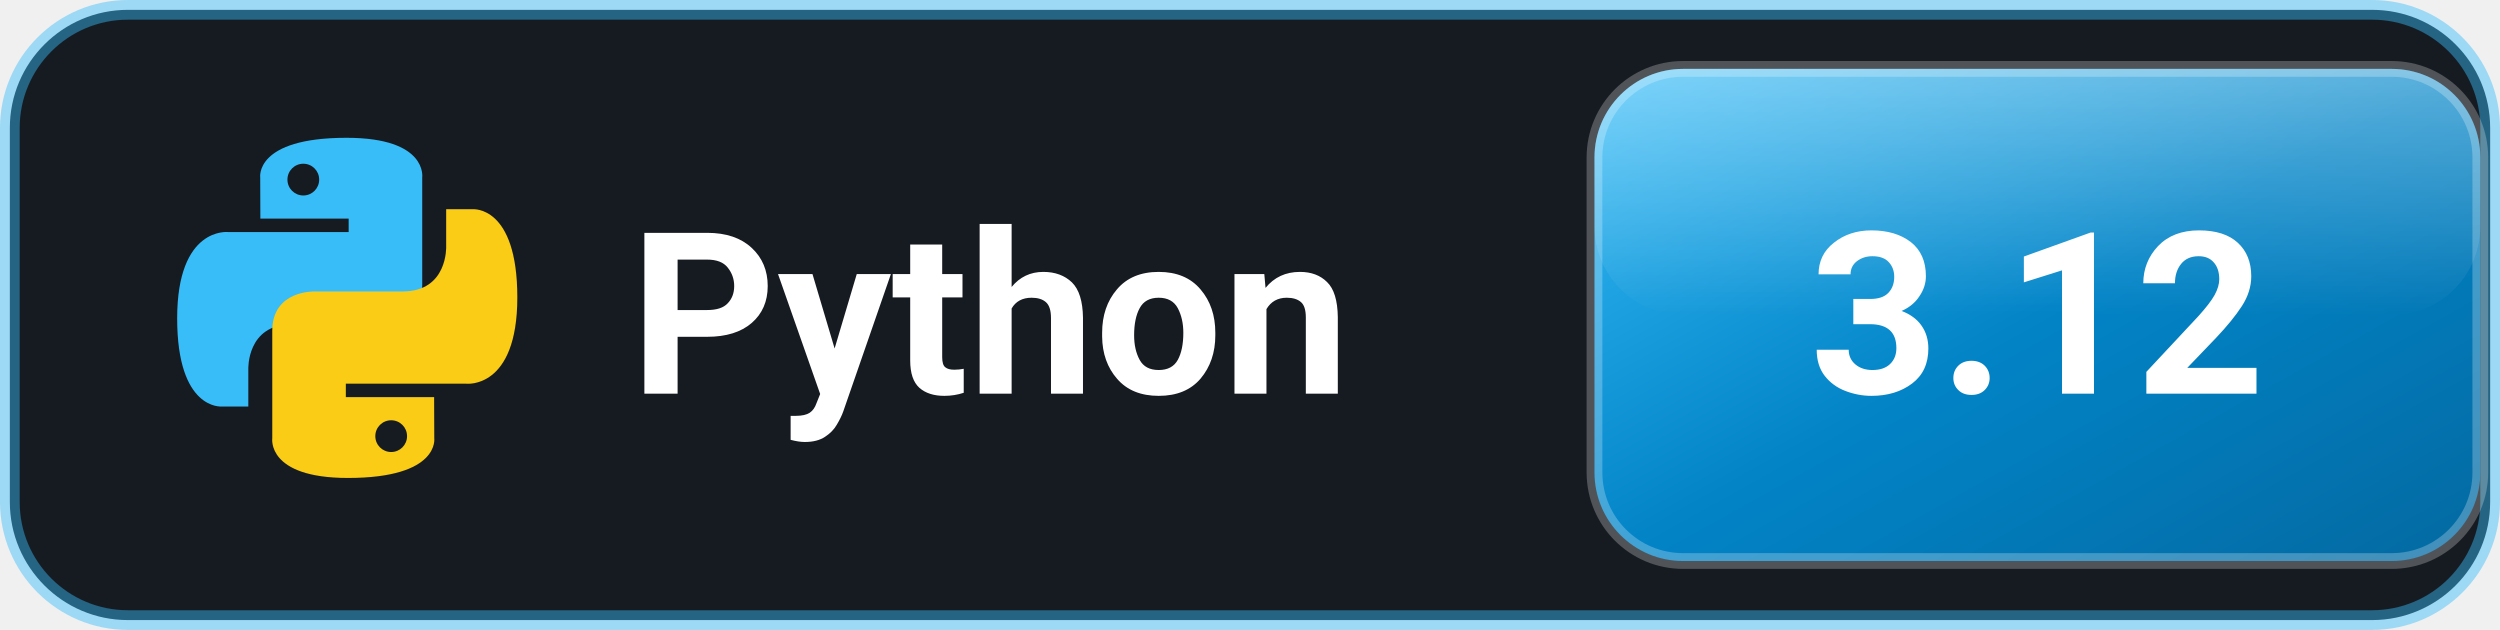
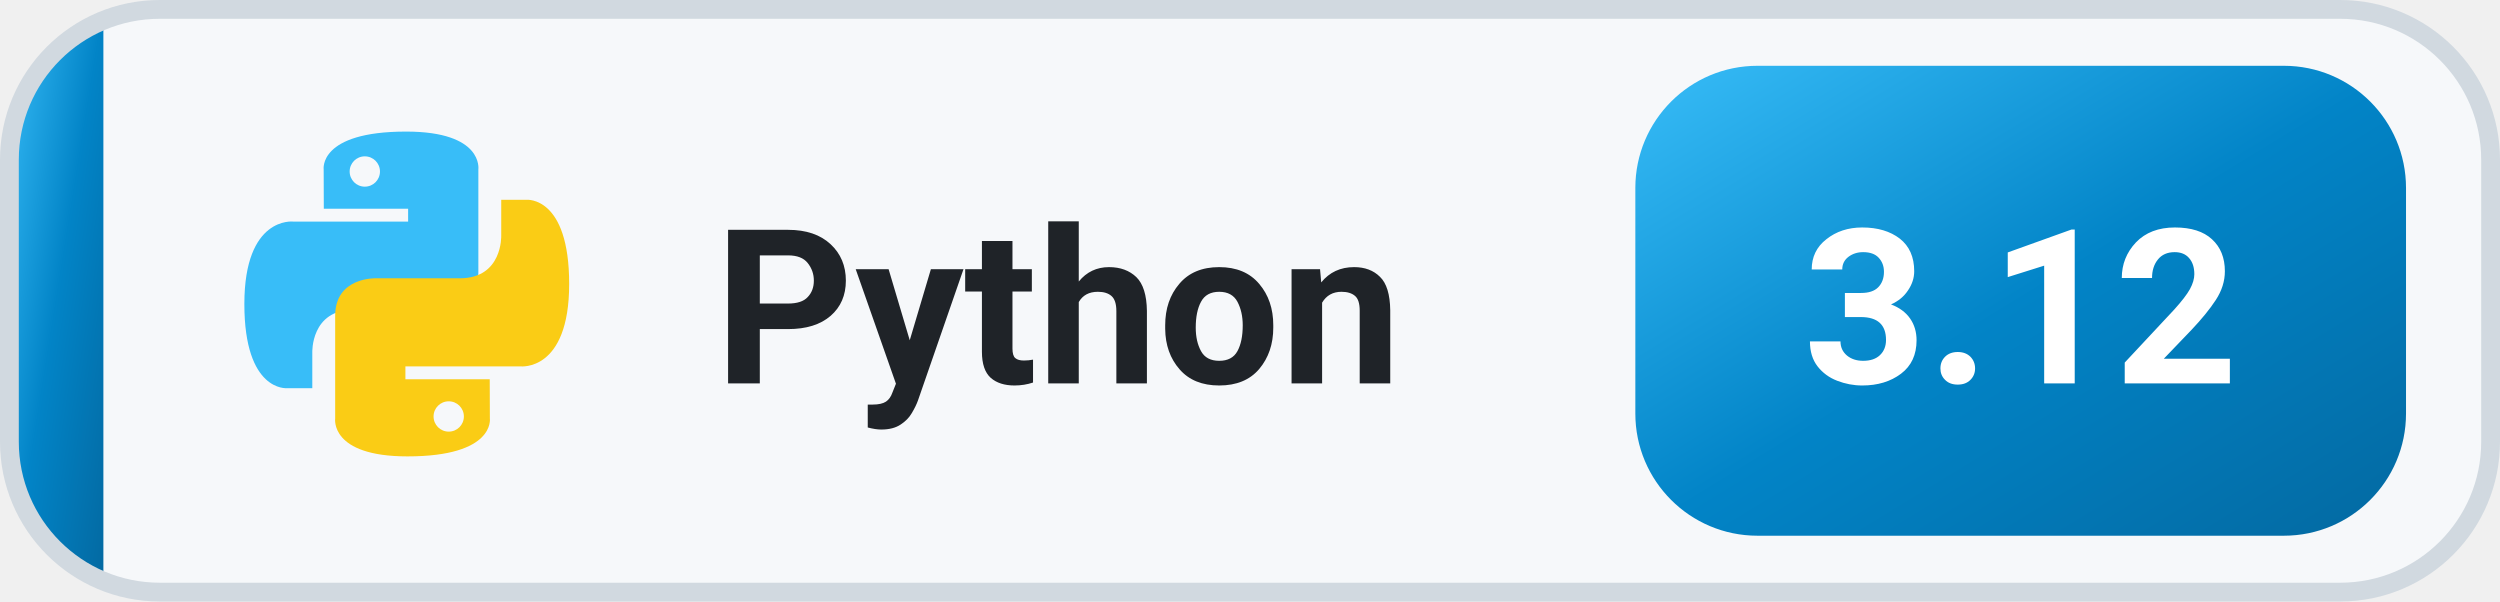
- <svg xmlns="http://www.w3.org/2000/svg" viewBox="0 0 127 32" width="127" height="32" fill="none">
+ <svg xmlns="http://www.w3.org/2000/svg" viewBox="0 0 133 32" width="133" height="32" fill="none" role="img" aria-label="Python: 3.12">
  <defs>
-     <linearGradient id="python-grad" x1="0%" y1="0%" x2="100%" y2="100%">
+     <linearGradient id="python-accent" x1="0%" y1="0%" x2="100%" y2="100%">
      <stop offset="0%" stop-color="#38BDF8" />
      <stop offset="50%" stop-color="#0284C7" />
      <stop offset="100%" stop-color="#0369A1" />
    </linearGradient>
-     <linearGradient id="python-gloss" x1="0%" y1="0%" x2="0%" y2="100%">
-       <stop offset="0%" stop-color="#FFFFFF" stop-opacity="0.35" />
-       <stop offset="100%" stop-color="#FFFFFF" stop-opacity="0.0" />
-     </linearGradient>
+     <clipPath id="python-clip">
+       <rect x="0.5" y="0.5" width="132" height="31" rx="8" />
+     </clipPath>
  </defs>
  <style>
-     .badge-label { font-family: -apple-system, BlinkMacSystemFont, 'Segoe UI', Roboto, Helvetica, Arial, sans-serif; font-size: 11.5px; font-weight: 600; fill: #FFFFFF; }
-     .badge-value { font-family: -apple-system, BlinkMacSystemFont, 'Segoe UI', Roboto, Helvetica, Arial, sans-serif; font-size: 11.5px; font-weight: 700; fill: #FFFFFF; }
+     text { font-family: -apple-system, BlinkMacSystemFont, 'Segoe UI', Roboto, Helvetica, Arial, sans-serif; font-size: 11.5px; }
+     .card { fill: #F6F8FA; }
+     .edge { stroke: #D1D9E0; }
+     .lbl { font-weight: 600; fill: #1F2328; }
+     .val { font-weight: 700; fill: #FFFFFF; }
+     @media (prefers-color-scheme: dark) {
+       .card { fill: #161B22; }
+       .edge { stroke: #30363D; }
+       .lbl { fill: #E6EDF3; }
+     }
  </style>
  <g>
-     <rect x="0.5" y="0.5" width="126" height="31" rx="6" fill="#161B22" stroke="rgba(56, 189, 248, 0.45)" stroke-width="1" />
-     <g transform="translate(9, 7) scale(0.72)">
+     <rect class="card" x="0.5" y="0.5" width="132" height="31" rx="8" />
+     <g clip-path="url(#python-clip)">
+       <rect x="0.5" y="0.5" width="5" height="31" fill="url(#python-accent)" />
+     </g>
+     <g transform="translate(13, 7) scale(0.72)">
      <path fill="#38BDF8" d="M11.95 0C5.45 0 5.86 2.8 5.86 2.8L5.87 5.7H12.1V6.65H3.6C3.6 6.65 0 6.24 0 12.74C0 19.24 3.14 18.96 3.14 18.96H5.02V16.32C5.02 16.32 4.9 13.16 8.08 13.16H14.28C14.28 13.16 17.29 13.27 17.29 10.39V2.8C17.29 2.8 17.7 0 11.95 0ZM8.9 1.83C9.52 1.83 10.02 2.33 10.02 2.95C10.02 3.57 9.52 4.07 8.9 4.07C8.28 4.07 7.78 3.57 7.78 2.95C7.78 2.33 8.28 1.83 8.9 1.83Z" />
      <path fill="#FACC15" d="M12.05 24C18.55 24 18.14 21.2 18.14 21.2L18.13 18.3H11.9V17.35H20.4C20.4 17.35 24 17.76 24 11.26C24 4.76 20.86 5.04 20.86 5.04H18.98V7.68C18.98 7.68 19.1 10.84 15.92 10.84H9.72C9.72 10.84 6.71 10.73 6.71 13.61V21.2C6.71 21.2 6.3 24 12.05 24ZM15.1 22.17C14.48 22.17 13.98 21.67 13.98 21.05C13.98 20.43 14.48 19.93 15.1 19.93C15.72 19.93 16.22 20.43 16.22 21.05C16.22 21.67 15.72 22.17 15.1 22.17Z" />
    </g>
-     <text x="32" y="20" class="badge-label">Python</text>
-     <rect x="81" y="3.5" width="45" height="25" rx="4.5" fill="url(#python-grad)" stroke="rgba(255,255,255,0.25)" stroke-width="0.8" />
-     <rect x="81" y="3.5" width="45" height="12.5" rx="4.5" fill="url(#python-gloss)" />
-     <text x="103.5" y="20" text-anchor="middle" class="badge-value">3.12</text>
+     <text class="lbl" x="38" y="20.4">Python</text>
+     <rect class="chip" x="87" y="3.5" width="41" height="25" rx="6.5" fill="url(#python-accent)" />
+     <text class="val" x="107.5" y="20.4" text-anchor="middle">3.12</text>
+     <rect class="edge" x="0.5" y="0.5" width="132" height="31" rx="8" fill="none" />
  </g>
</svg>
